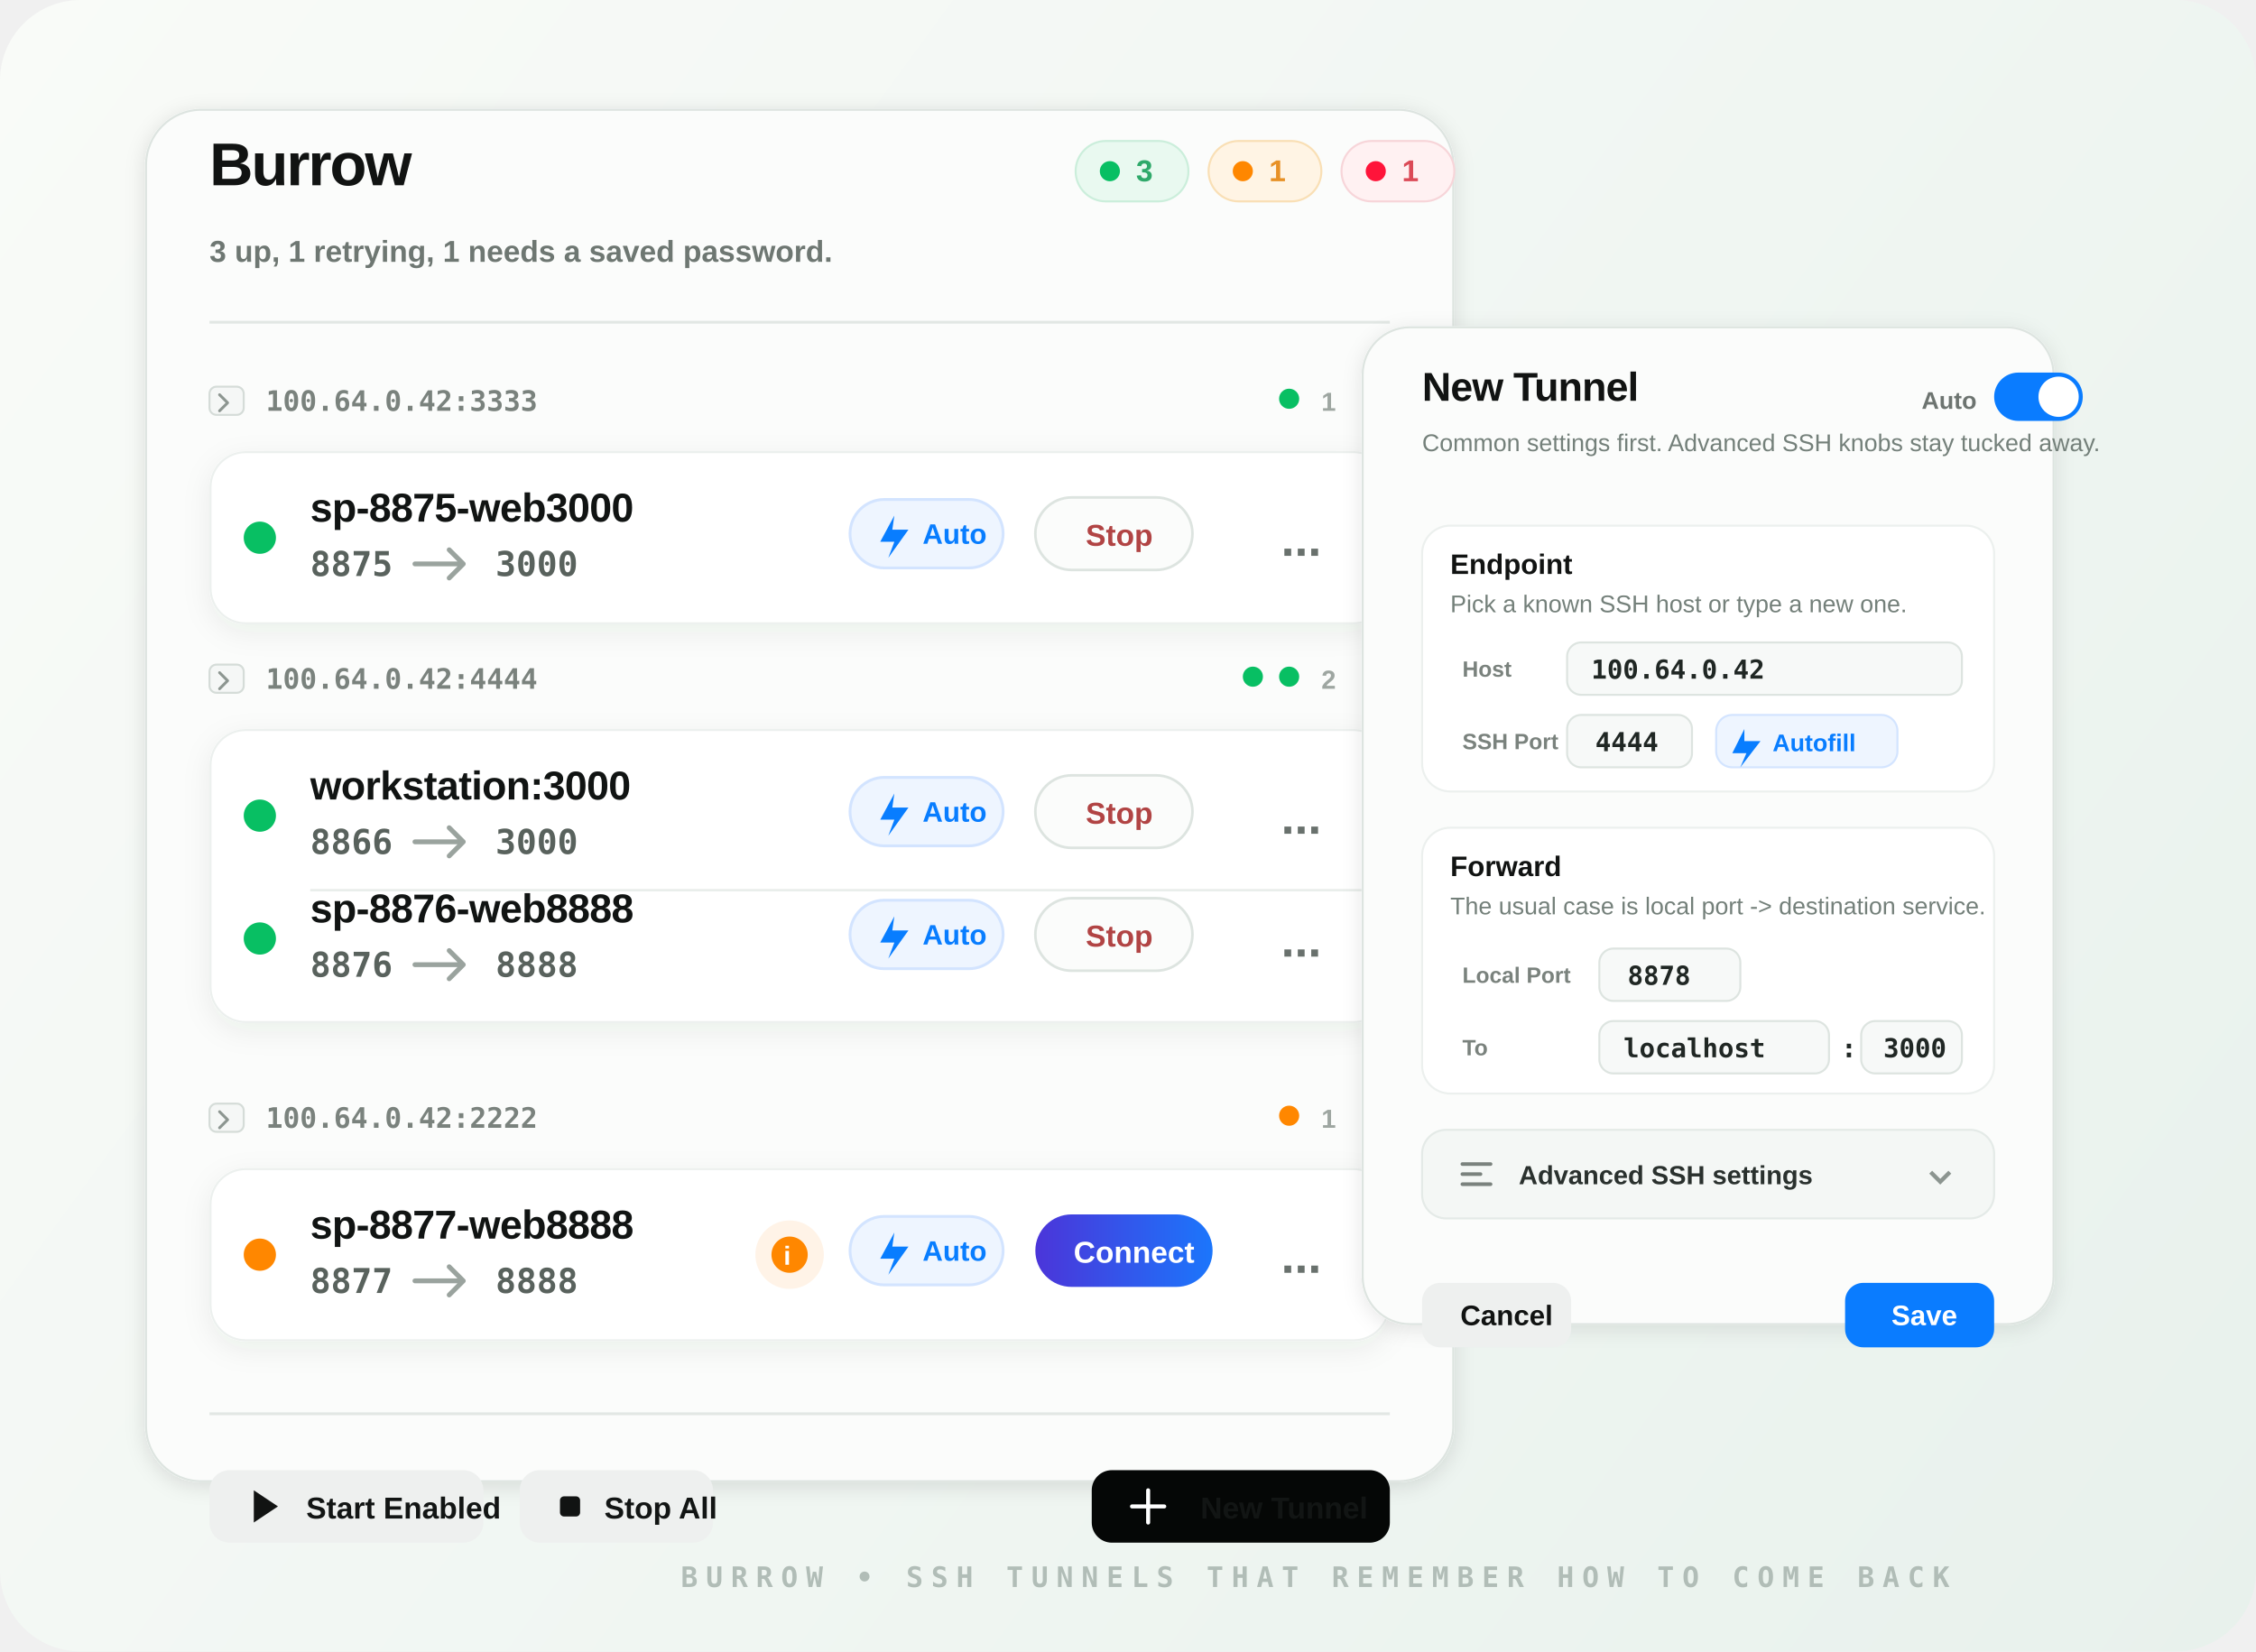
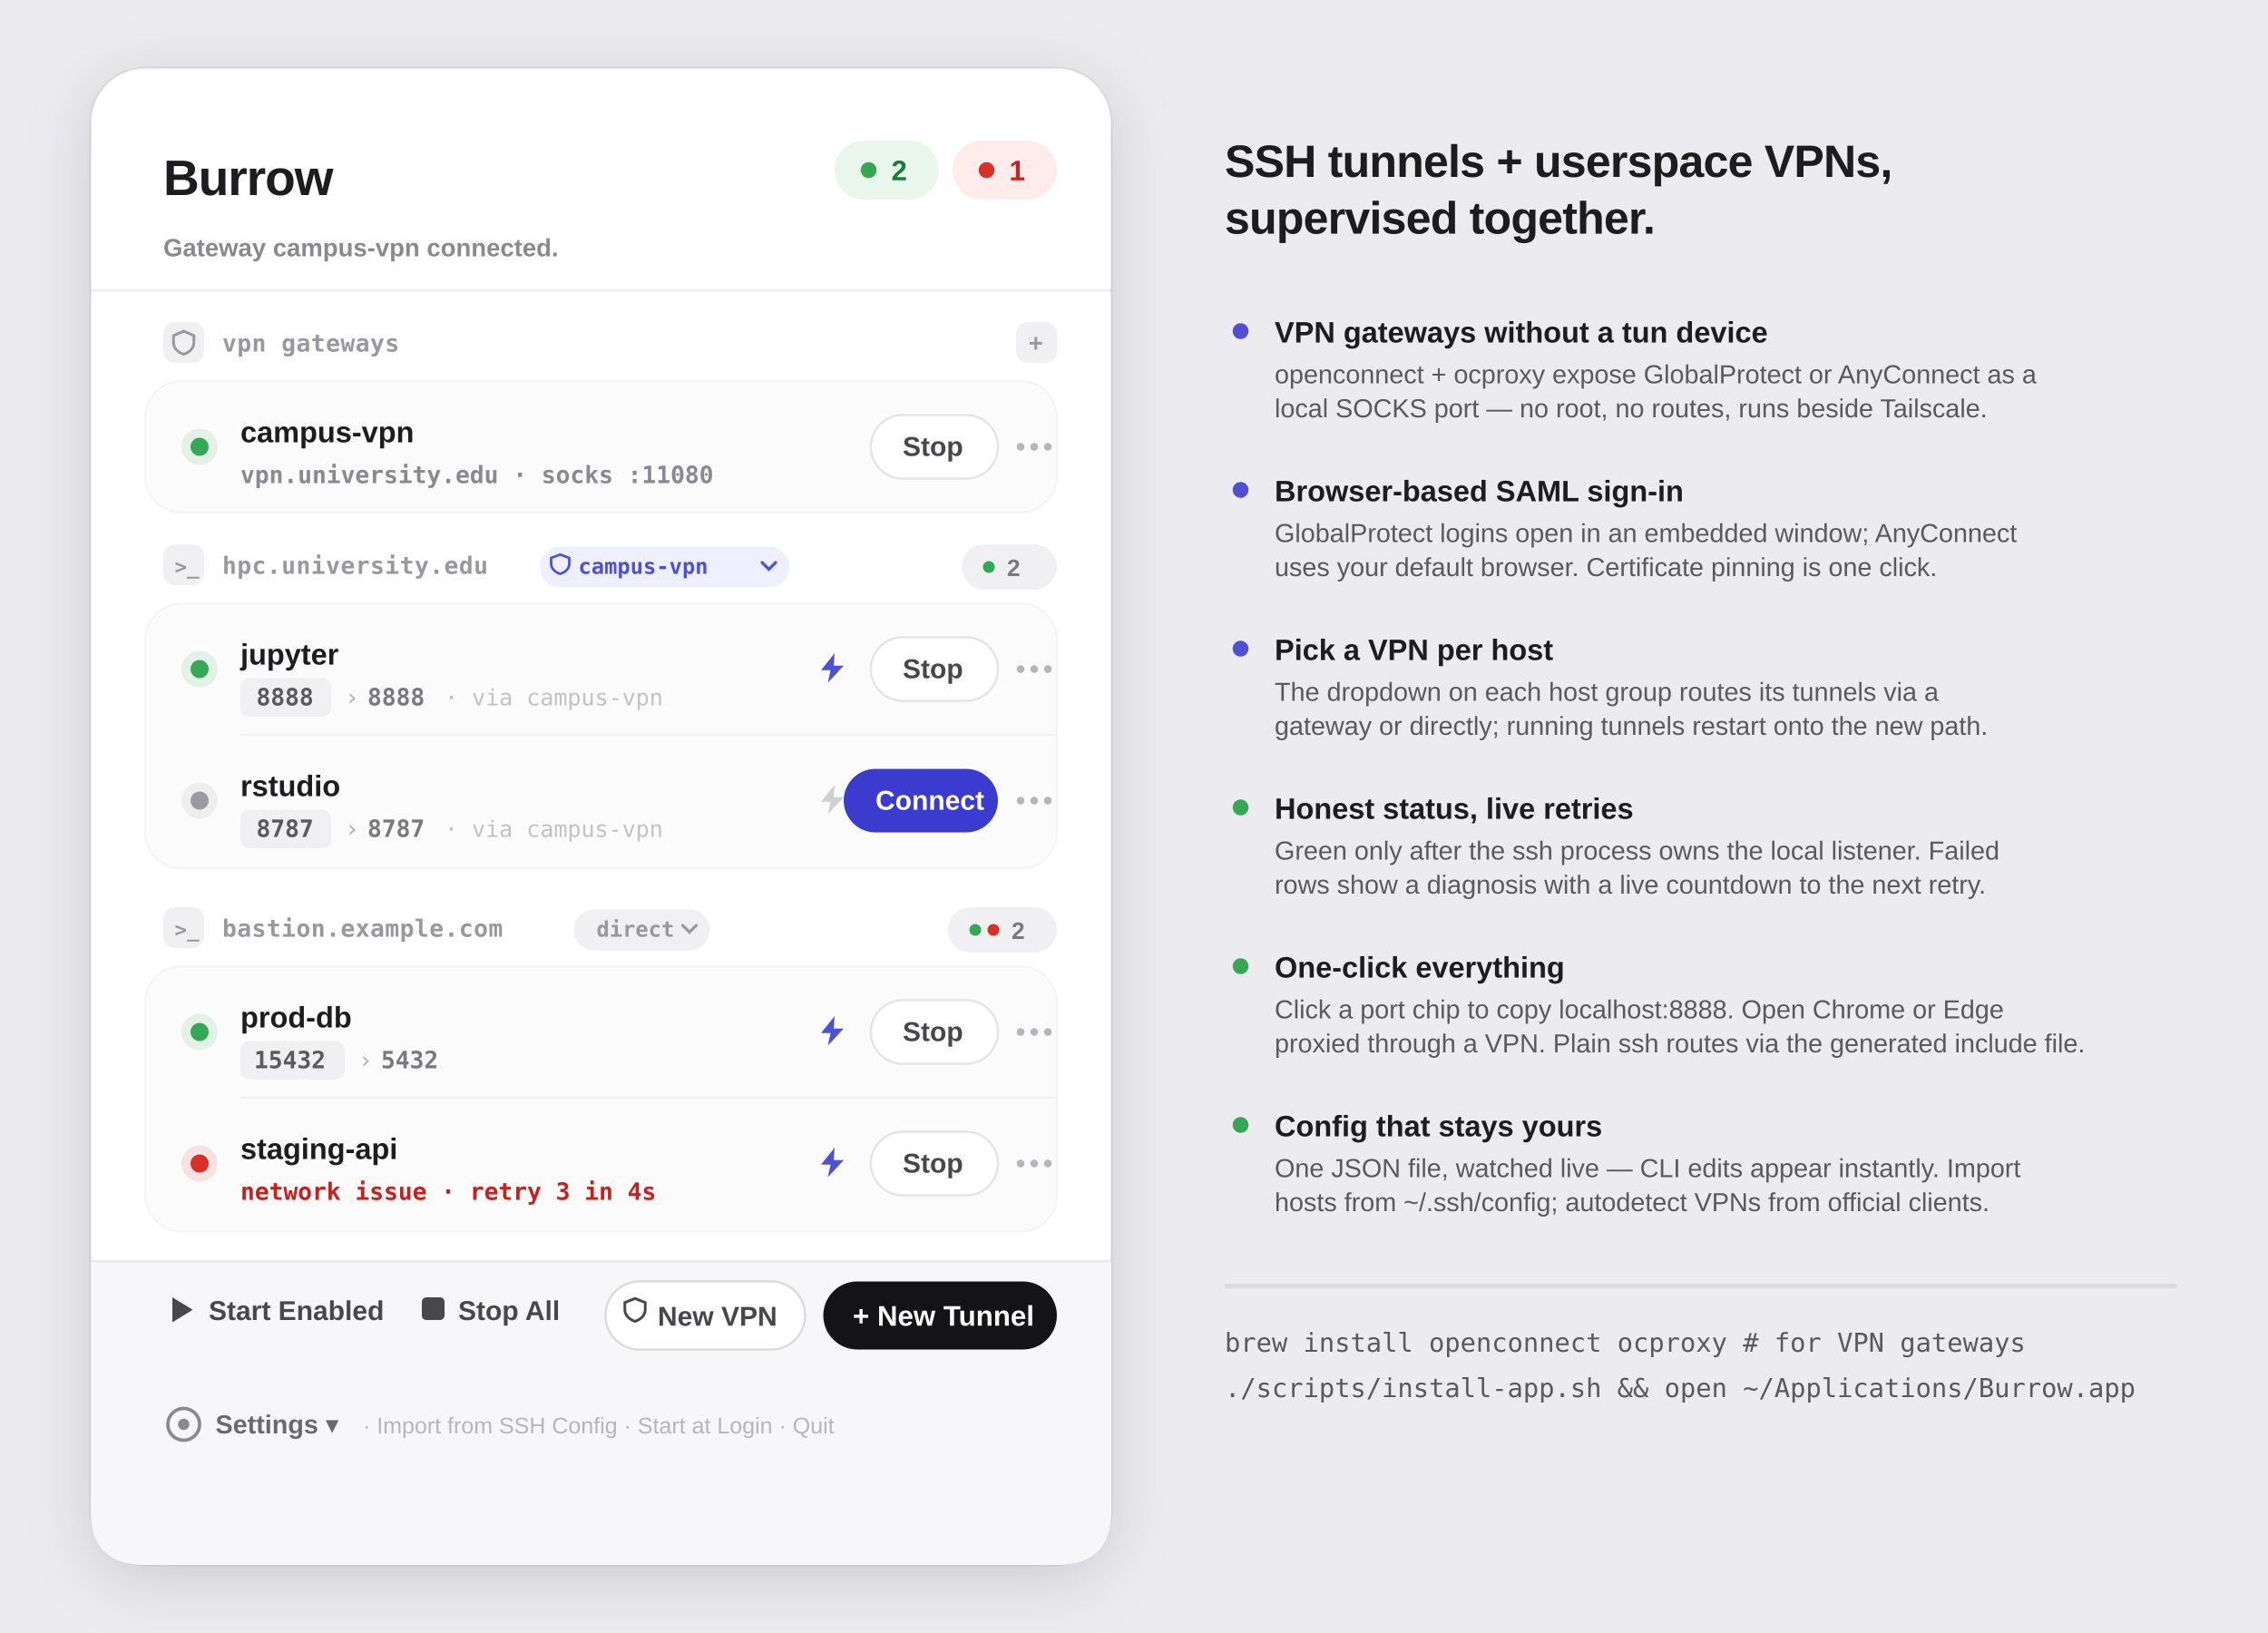
- <svg xmlns="http://www.w3.org/2000/svg" width="1120" height="820" viewBox="0 0 1120 820" fill="none">
+ <svg xmlns="http://www.w3.org/2000/svg" width="1000" height="720" viewBox="0 0 1000 720">
  <defs>
-     <linearGradient id="page" x1="0" y1="0" x2="1120" y2="820" gradientUnits="userSpaceOnUse">
-       <stop offset="0" stop-color="#F9FBF8" />
-       <stop offset="0.55" stop-color="#F0F6F2" />
-       <stop offset="1" stop-color="#E8F1EC" />
-     </linearGradient>
-     <linearGradient id="connect" x1="0" y1="0" x2="96" y2="0" gradientUnits="userSpaceOnUse">
-       <stop stop-color="#4B35D9" />
-       <stop offset="1" stop-color="#177CFF" />
-     </linearGradient>
-     <filter id="windowShadow" x="42" y="16" width="748" height="760" color-interpolation-filters="sRGB" filterUnits="userSpaceOnUse">
-       <feDropShadow dx="0" dy="22" stdDeviation="28" flood-color="#263D36" flood-opacity="0.18" />
-       <feDropShadow dx="0" dy="2" stdDeviation="5" flood-color="#1A2622" flood-opacity="0.12" />
+     <style>
+       .sans { font-family: -apple-system, "Helvetica Neue", Arial, sans-serif; }
+       .mono { font-family: "SF Mono", Menlo, monospace; }
+     </style>
+     <filter id="panelShadow" x="-20%" y="-20%" width="140%" height="140%">
+       <feDropShadow dx="0" dy="6" stdDeviation="14" flood-color="#000000" flood-opacity="0.14" />
    </filter>
-     <filter id="editorShadow" x="642" y="134" width="414" height="560" color-interpolation-filters="sRGB" filterUnits="userSpaceOnUse">
-       <feDropShadow dx="0" dy="20" stdDeviation="24" flood-color="#253B35" flood-opacity="0.18" />
-       <feDropShadow dx="0" dy="2" stdDeviation="5" flood-color="#1A2622" flood-opacity="0.10" />
-     </filter>
-     <filter id="cardShadow" x="-20%" y="-20%" width="140%" height="150%" color-interpolation-filters="sRGB">
-       <feDropShadow dx="0" dy="4" stdDeviation="7" flood-color="#263B36" flood-opacity="0.07" />
-     </filter>
-     <style>
-       .ui { font-family: -apple-system, BlinkMacSystemFont, "SF Pro Display", "Helvetica Neue", Arial, sans-serif; }
-       .mono { font-family: "SF Mono", ui-monospace, Menlo, Consolas, monospace; }
-       .title { font-size: 30px; font-weight: 780; letter-spacing: -0.9px; fill: #111312; }
-       .message { font-size: 15px; font-weight: 560; fill: #6E7772; }
-       .endpoint { font-size: 14px; font-weight: 720; fill: #7A827D; }
-       .endpointCount { font-size: 13px; font-weight: 760; fill: #9EA6A1; }
-       .name { font-size: 20px; font-weight: 780; letter-spacing: -0.28px; fill: #111413; }
-       .route { font-size: 17px; font-weight: 620; fill: #59625D; }
-       .chipText { font-size: 14px; font-weight: 760; }
-       .buttonText { font-size: 15px; font-weight: 760; }
-       .footerText { font-size: 15px; font-weight: 680; fill: #121514; }
-       .editorTitle { font-size: 20px; font-weight: 780; letter-spacing: -0.35px; fill: #111312; }
-       .editorCopy { font-size: 12px; font-weight: 540; fill: #74807A; }
-       .fieldLabel { font-size: 11px; font-weight: 720; fill: #7A827D; }
-       .fieldText { font-size: 13px; font-weight: 620; fill: #202724; }
-     </style>
  </defs>
-   <rect width="1120" height="820" rx="40" fill="url(#page)" />
-   <g class="ui" filter="url(#windowShadow)">
-     <rect x="72" y="54" width="650" height="682" rx="28" fill="#FBFCFB" />
-     <rect x="72.5" y="54.5" width="649" height="681" rx="27.5" stroke="#DDE4E0" />
+   <rect width="1000" height="720" fill="#ececf0" />
+   <rect x="40" y="30" width="450" height="660" rx="24" fill="#ffffff" stroke="#00000012" filter="url(#panelShadow)" />
+   <text x="72" y="86" class="sans" font-size="22" font-weight="700" fill="#1d1d1f" letter-spacing="-0.4">Burrow</text>
+   <rect x="368" y="62" width="46" height="26" rx="13" fill="#e8f6ec" />
+   <circle cx="383" cy="75" r="3.5" fill="#34a853" />
+   <text x="393" y="79.5" class="sans" font-size="12.5" font-weight="700" fill="#1e7c3a">2</text>
+   <rect x="420" y="62" width="46" height="26" rx="13" fill="#fdecea" />
+   <circle cx="435" cy="75" r="3.5" fill="#d93025" />
+   <text x="445" y="79.5" class="sans" font-size="12.5" font-weight="700" fill="#c5221f">1</text>
+   <text x="72" y="113" class="sans" font-size="11" font-weight="600" fill="#8a8a8e">Gateway campus-vpn connected.</text>
+   <line x1="40" y1="128" x2="490" y2="128" stroke="#00000010" />
+   <rect x="72" y="142" width="18" height="18" rx="5" fill="#f0f0f2" />
+   <path d="M81 146 L85.5 148 V151 C85.5 153.6 83.4 155.4 81 156.2 C78.6 155.4 76.5 153.6 76.5 151 V148 Z" fill="none" stroke="#98989d" stroke-width="1.2" />
+   <text x="98" y="155" class="mono" font-size="10.5" font-weight="700" fill="#98989d" letter-spacing="0.2">vpn gateways</text>
+   <rect x="448" y="142" width="18" height="18" rx="5" fill="#f0f0f2" />
+   <text x="453.5" y="155" class="sans" font-size="11" font-weight="700" fill="#98989d">+</text>
+   <rect x="64" y="168" width="402" height="58" rx="16" fill="#fbfbfc" stroke="#00000008" />
+   <circle cx="88" cy="197" r="8" fill="#34a853" opacity="0.12" />
+   <circle cx="88" cy="197" r="4" fill="#34a853" />
+   <text x="106" y="195" class="sans" font-size="13" font-weight="700" fill="#1d1d1f">campus-vpn</text>
+   <text x="106" y="213" class="mono" font-size="10.5" font-weight="600" fill="#8a8a8e">vpn.university.edu · socks :11080</text>
+   <rect x="384" y="183" width="56" height="28" rx="14" fill="#ffffff" stroke="#00000018" />
+   <text x="398" y="201" class="sans" font-size="12" font-weight="600" fill="#48484c">Stop</text>
+   <circle cx="450" cy="197" r="1.7" fill="#b6b6ba" />
+   <circle cx="456" cy="197" r="1.7" fill="#b6b6ba" />
+   <circle cx="462" cy="197" r="1.7" fill="#b6b6ba" />
+   <rect x="72" y="240" width="18" height="18" rx="5" fill="#f0f0f2" />
+   <text x="77" y="253" class="mono" font-size="9" font-weight="700" fill="#98989d">&gt;_</text>
+   <text x="98" y="253" class="mono" font-size="10.5" font-weight="700" fill="#98989d" letter-spacing="0.2">hpc.university.edu</text>
+   <rect x="238" y="241" width="110" height="18" rx="9" fill="#eef0ff" />
+   <path d="M247 244.5 L251 246 V248.6 C251 250.8 249.2 252.3 247 253 C244.8 252.3 243 250.8 243 248.6 V246 Z" fill="none" stroke="#5050d6" stroke-width="1.1" />
+   <text x="255" y="253" class="mono" font-size="9.5" font-weight="700" fill="#5050d6">campus-vpn</text>
+   <path d="M336 248 L339 251 L342 248" fill="none" stroke="#5050d6" stroke-width="1.3" stroke-linecap="round" />
+   <rect x="424" y="240" width="42" height="20" rx="10" fill="#f0f0f2" />
+   <circle cx="436" cy="250" r="2.6" fill="#34a853" />
+   <text x="444" y="254" class="sans" font-size="10.5" font-weight="700" fill="#7a7a7e">2</text>
+   <rect x="64" y="266" width="402" height="117" rx="16" fill="#fbfbfc" stroke="#00000008" />
+   <circle cx="88" cy="295" r="8" fill="#34a853" opacity="0.12" />
+   <circle cx="88" cy="295" r="4" fill="#34a853" />
+   <text x="106" y="293" class="sans" font-size="13" font-weight="700" fill="#1d1d1f">jupyter</text>
+   <rect x="106" y="299" width="40" height="17" rx="4" fill="#f0f0f2" />
+   <text x="113" y="311" class="mono" font-size="10.5" font-weight="700" fill="#5a5a5e">8888</text>
+   <text x="152" y="311" class="mono" font-size="10.5" fill="#b0b0b5">›</text>
+   <text x="162" y="311" class="mono" font-size="10.5" font-weight="600" fill="#7a7a7e">8888</text>
+   <text x="196" y="311" class="mono" font-size="10" fill="#c2c2c6">· via campus-vpn</text>
+   <g transform="translate(362,288)">
+     <path d="M6 0 L0 7.5 L4.2 7.5 L3 13 L10 5.5 L5.6 5.5 Z" fill="#5050d6" />
  </g>
-   <g class="ui" transform="translate(104 92)">
-     <text x="0" y="0" class="title">Burrow</text>
-     <text x="0" y="38" class="message">3 up, 1 retrying, 1 needs a saved password.</text>
-     <g transform="translate(430 -22)">
-       <rect width="56" height="30" rx="15" fill="#E9F9F0" stroke="#CBEEDB" />
-       <circle cx="17" cy="15" r="5" fill="#08BF63" />
-       <text x="30" y="20" font-size="15" font-weight="760" fill="#2FA96A">3</text>
-     </g>
-     <g transform="translate(496 -22)">
-       <rect width="56" height="30" rx="15" fill="#FFF4E4" stroke="#F9DFB5" />
-       <circle cx="17" cy="15" r="5" fill="#FF8700" />
-       <text x="30" y="20" font-size="15" font-weight="760" fill="#E79025">1</text>
-     </g>
-     <g transform="translate(562 -22)">
-       <rect width="56" height="30" rx="15" fill="#FFF1F2" stroke="#F7D5D9" />
-       <circle cx="17" cy="15" r="5" fill="#FF143A" />
-       <text x="30" y="20" font-size="15" font-weight="760" fill="#DB4A57">1</text>
-     </g>
-     <line x1="0" y1="68" x2="586" y2="68" stroke="#E2E7E4" stroke-width="1.4" />
-     <g transform="translate(0 112)">
-       <rect x="0" y="-12" width="17" height="14" rx="3.5" fill="#F5F7F6" stroke="#D5DCD8" />
-       <path d="M5 0L9 -4L5 -8" stroke="#8D9691" stroke-width="1.4" stroke-linecap="round" stroke-linejoin="round" />
-       <text x="28" y="0" class="mono endpoint">100.64.0.42:3333</text>
-       <circle cx="536" cy="-6" r="5" fill="#08BF63" />
-       <text x="552" y="0" class="endpointCount">1</text>
-       <g filter="url(#cardShadow)">
-         <rect x="0" y="20" width="586" height="86" rx="18" fill="#FFFFFF" />
-         <rect x="0.5" y="20.5" width="585" height="85" rx="17.5" stroke="#ECF0EE" />
-       </g>
-       <circle cx="25" cy="63" r="8" fill="#08BF63" />
-       <text x="50" y="55" class="name">sp-8875-web3000</text>
-       <text x="50" y="82" class="mono route">8875</text>
-       <path d="M102 76H126M126 76L119 69M126 76L119 83" stroke="#9AA39E" stroke-width="2.4" stroke-linecap="round" stroke-linejoin="round" />
-       <text x="142" y="82" class="mono route">3000</text>
-       <g transform="translate(318 44)">
-         <rect width="76" height="34" rx="17" fill="#EEF5FF" stroke="#D3E4FF" stroke-width="1.4" />
-         <path d="M22 8L15 21H22L19 29L29 15H21L22 8Z" fill="#087DFF" />
-         <text x="36" y="22" class="chipText" fill="#087DFF">Auto</text>
-       </g>
-       <g transform="translate(410 43)">
-         <rect width="78" height="36" rx="18" fill="#FBFCFB" stroke="#DDE4E0" stroke-width="1.3" />
-         <text x="25" y="24" class="buttonText" fill="#B14444">Stop</text>
-       </g>
-       <text x="532" y="72" font-size="24" font-weight="800" fill="#69716D">...</text>
-     </g>
-     <g transform="translate(0 250)">
-       <rect x="0" y="-12" width="17" height="14" rx="3.5" fill="#F5F7F6" stroke="#D5DCD8" />
-       <path d="M5 0L9 -4L5 -8" stroke="#8D9691" stroke-width="1.4" stroke-linecap="round" stroke-linejoin="round" />
-       <text x="28" y="0" class="mono endpoint">100.64.0.42:4444</text>
-       <circle cx="518" cy="-6" r="5" fill="#08BF63" />
-       <circle cx="536" cy="-6" r="5" fill="#08BF63" />
-       <text x="552" y="0" class="endpointCount">2</text>
-       <g filter="url(#cardShadow)">
-         <rect x="0" y="20" width="586" height="146" rx="18" fill="#FFFFFF" />
-         <rect x="0.5" y="20.5" width="585" height="145" rx="17.5" stroke="#ECF0EE" />
-       </g>
-       <circle cx="25" cy="63" r="8" fill="#08BF63" />
-       <text x="50" y="55" class="name">workstation:3000</text>
-       <text x="50" y="82" class="mono route">8866</text>
-       <path d="M102 76H126M126 76L119 69M126 76L119 83" stroke="#9AA39E" stroke-width="2.4" stroke-linecap="round" stroke-linejoin="round" />
-       <text x="142" y="82" class="mono route">3000</text>
-       <g transform="translate(318 44)">
-         <rect width="76" height="34" rx="17" fill="#EEF5FF" stroke="#D3E4FF" stroke-width="1.4" />
-         <path d="M22 8L15 21H22L19 29L29 15H21L22 8Z" fill="#087DFF" />
-         <text x="36" y="22" class="chipText" fill="#087DFF">Auto</text>
-       </g>
-       <g transform="translate(410 43)">
-         <rect width="78" height="36" rx="18" fill="#FBFCFB" stroke="#DDE4E0" stroke-width="1.3" />
-         <text x="25" y="24" class="buttonText" fill="#B14444">Stop</text>
-       </g>
-       <text x="532" y="72" font-size="24" font-weight="800" fill="#69716D">...</text>
-       <line x1="50" y1="100" x2="586" y2="100" stroke="#E9EEEB" stroke-width="1.2" />
-       <circle cx="25" cy="124" r="8" fill="#08BF63" />
-       <text x="50" y="116" class="name">sp-8876-web8888</text>
-       <text x="50" y="143" class="mono route">8876</text>
-       <path d="M102 137H126M126 137L119 130M126 137L119 144" stroke="#9AA39E" stroke-width="2.4" stroke-linecap="round" stroke-linejoin="round" />
-       <text x="142" y="143" class="mono route">8888</text>
-       <g transform="translate(318 105)">
-         <rect width="76" height="34" rx="17" fill="#EEF5FF" stroke="#D3E4FF" stroke-width="1.4" />
-         <path d="M22 8L15 21H22L19 29L29 15H21L22 8Z" fill="#087DFF" />
-         <text x="36" y="22" class="chipText" fill="#087DFF">Auto</text>
-       </g>
-       <g transform="translate(410 104)">
-         <rect width="78" height="36" rx="18" fill="#FBFCFB" stroke="#DDE4E0" stroke-width="1.3" />
-         <text x="25" y="24" class="buttonText" fill="#B14444">Stop</text>
-       </g>
-       <text x="532" y="133" font-size="24" font-weight="800" fill="#69716D">...</text>
-     </g>
-     <g transform="translate(0 468)">
-       <rect x="0" y="-12" width="17" height="14" rx="3.5" fill="#F5F7F6" stroke="#D5DCD8" />
-       <path d="M5 0L9 -4L5 -8" stroke="#8D9691" stroke-width="1.4" stroke-linecap="round" stroke-linejoin="round" />
-       <text x="28" y="0" class="mono endpoint">100.64.0.42:2222</text>
-       <circle cx="536" cy="-6" r="5" fill="#FF8700" />
-       <text x="552" y="0" class="endpointCount">1</text>
-       <g filter="url(#cardShadow)">
-         <rect x="0" y="20" width="586" height="86" rx="18" fill="#FFFFFF" />
-         <rect x="0.5" y="20.5" width="585" height="85" rx="17.5" stroke="#ECF0EE" />
-       </g>
-       <circle cx="25" cy="63" r="8" fill="#FF8700" />
-       <text x="50" y="55" class="name">sp-8877-web8888</text>
-       <text x="50" y="82" class="mono route">8877</text>
-       <path d="M102 76H126M126 76L119 69M126 76L119 83" stroke="#9AA39E" stroke-width="2.4" stroke-linecap="round" stroke-linejoin="round" />
-       <text x="142" y="82" class="mono route">8888</text>
-       <circle cx="288" cy="63" r="17" fill="#FFF3E7" />
-       <circle cx="288" cy="63" r="9" fill="#FF8700" />
-       <text x="285" y="68" font-size="13" font-weight="800" fill="#FFFFFF">i</text>
-       <g transform="translate(318 44)">
-         <rect width="76" height="34" rx="17" fill="#EEF5FF" stroke="#D3E4FF" stroke-width="1.4" />
-         <path d="M22 8L15 21H22L19 29L29 15H21L22 8Z" fill="#087DFF" />
-         <text x="36" y="22" class="chipText" fill="#087DFF">Auto</text>
-       </g>
-       <g transform="translate(410 43)">
-         <rect width="88" height="36" rx="18" fill="url(#connect)" />
-         <text x="19" y="24" class="buttonText" fill="#FFFFFF">Connect</text>
-       </g>
-       <text x="532" y="72" font-size="24" font-weight="800" fill="#69716D">...</text>
-     </g>
-     <line x1="0" y1="610" x2="586" y2="610" stroke="#E2E7E4" stroke-width="1.4" />
-     <g transform="translate(0 638)">
-       <rect width="136" height="36" rx="10" fill="#EEF0EF" />
-       <path d="M22 10L34 18L22 26V10Z" fill="#111312" />
-       <text x="48" y="24" class="footerText">Start Enabled</text>
-       <rect x="154" width="96" height="36" rx="10" fill="#EEF0EF" />
-       <rect x="174" y="13" width="10" height="10" rx="2" fill="#111312" />
-       <text x="196" y="24" class="footerText">Stop All</text>
-       <rect x="438" width="148" height="36" rx="10" fill="#050706" />
-       <path d="M466 10V26M458 18H474" stroke="#FFFFFF" stroke-width="2" stroke-linecap="round" />
-       <text x="492" y="24" class="footerText" fill="#FFFFFF">New Tunnel</text>
-     </g>
+   <rect x="384" y="281" width="56" height="28" rx="14" fill="#ffffff" stroke="#00000018" />
+   <text x="398" y="299" class="sans" font-size="12" font-weight="600" fill="#48484c">Stop</text>
+   <circle cx="450" cy="295" r="1.7" fill="#b6b6ba" />
+   <circle cx="456" cy="295" r="1.7" fill="#b6b6ba" />
+   <circle cx="462" cy="295" r="1.7" fill="#b6b6ba" />
+   <line x1="106" y1="324" x2="466" y2="324" stroke="#00000008" />
+   <circle cx="88" cy="353" r="8" fill="#9a9aa0" opacity="0.14" />
+   <circle cx="88" cy="353" r="4" fill="#9a9aa0" />
+   <text x="106" y="351" class="sans" font-size="13" font-weight="700" fill="#1d1d1f">rstudio</text>
+   <rect x="106" y="357" width="40" height="17" rx="4" fill="#f0f0f2" />
+   <text x="113" y="369" class="mono" font-size="10.5" font-weight="700" fill="#5a5a5e">8787</text>
+   <text x="152" y="369" class="mono" font-size="10.5" fill="#b0b0b5">›</text>
+   <text x="162" y="369" class="mono" font-size="10.5" font-weight="600" fill="#7a7a7e">8787</text>
+   <text x="196" y="369" class="mono" font-size="10" fill="#c2c2c6">· via campus-vpn</text>
+   <g transform="translate(362,346)">
+     <path d="M6 0 L0 7.5 L4.2 7.5 L3 13 L10 5.5 L5.6 5.5 Z" fill="#cfcfd4" />
  </g>
-   <g class="ui" filter="url(#editorShadow)">
-     <rect x="676" y="162" width="344" height="496" rx="24" fill="#FBFCFB" />
-     <rect x="676.5" y="162.5" width="343" height="495" rx="23.5" stroke="#DDE4E0" />
+   <rect x="372" y="339" width="68" height="28" rx="14" fill="#3b3bd0" />
+   <text x="386" y="357" class="sans" font-size="12" font-weight="700" fill="#ffffff">Connect</text>
+   <circle cx="450" cy="353" r="1.7" fill="#b6b6ba" />
+   <circle cx="456" cy="353" r="1.7" fill="#b6b6ba" />
+   <circle cx="462" cy="353" r="1.7" fill="#b6b6ba" />
+   <rect x="72" y="400" width="18" height="18" rx="5" fill="#f0f0f2" />
+   <text x="77" y="413" class="mono" font-size="9" font-weight="700" fill="#98989d">&gt;_</text>
+   <text x="98" y="413" class="mono" font-size="10.5" font-weight="700" fill="#98989d" letter-spacing="0.2">bastion.example.com</text>
+   <rect x="253" y="401" width="60" height="18" rx="9" fill="#f0f0f2" />
+   <text x="263" y="413" class="mono" font-size="9.5" font-weight="700" fill="#98989d">direct</text>
+   <path d="M301 408 L304 411 L307 408" fill="none" stroke="#98989d" stroke-width="1.3" stroke-linecap="round" />
+   <rect x="418" y="400" width="48" height="20" rx="10" fill="#f0f0f2" />
+   <circle cx="430" cy="410" r="2.6" fill="#34a853" />
+   <circle cx="438" cy="410" r="2.6" fill="#d93025" />
+   <text x="446" y="414" class="sans" font-size="10.5" font-weight="700" fill="#7a7a7e">2</text>
+   <rect x="64" y="426" width="402" height="117" rx="16" fill="#fbfbfc" stroke="#00000008" />
+   <circle cx="88" cy="455" r="8" fill="#34a853" opacity="0.12" />
+   <circle cx="88" cy="455" r="4" fill="#34a853" />
+   <text x="106" y="453" class="sans" font-size="13" font-weight="700" fill="#1d1d1f">prod-db</text>
+   <rect x="106" y="459" width="46" height="17" rx="4" fill="#f0f0f2" />
+   <text x="112" y="471" class="mono" font-size="10.5" font-weight="700" fill="#5a5a5e">15432</text>
+   <text x="158" y="471" class="mono" font-size="10.5" fill="#b0b0b5">›</text>
+   <text x="168" y="471" class="mono" font-size="10.5" font-weight="600" fill="#7a7a7e">5432</text>
+   <g transform="translate(362,448)">
+     <path d="M6 0 L0 7.5 L4.2 7.5 L3 13 L10 5.5 L5.6 5.5 Z" fill="#5050d6" />
  </g>
-   <g class="ui" transform="translate(706 199)">
-     <text x="0" y="0" class="editorTitle">New Tunnel</text>
-     <text x="0" y="25" class="editorCopy">Common settings first. Advanced SSH knobs stay tucked away.</text>
-     <text x="248" y="4" font-size="12" font-weight="720" fill="#6D7470">Auto</text>
-     <rect x="284" y="-14" width="44" height="24" rx="12" fill="#0A7CFF" />
-     <circle cx="316" cy="-2" r="10" fill="#FFFFFF" />
-     <g transform="translate(0 62)">
-       <rect width="284" height="132" rx="14" fill="#FFFFFF" stroke="#ECF0EE" />
-       <text x="14" y="24" font-size="14" font-weight="780" fill="#111312">Endpoint</text>
-       <text x="14" y="43" class="editorCopy">Pick a known SSH host or type a new one.</text>
-       <text x="20" y="75" class="fieldLabel">Host</text>
-       <rect x="72" y="58" width="196" height="26" rx="7" fill="#F7F9F8" stroke="#DDE4E0" />
-       <text x="84" y="76" class="mono fieldText">100.64.0.42</text>
-       <text x="20" y="111" class="fieldLabel">SSH Port</text>
-       <rect x="72" y="94" width="62" height="26" rx="7" fill="#F7F9F8" stroke="#DDE4E0" />
-       <text x="86" y="112" class="mono fieldText">4444</text>
-       <rect x="146" y="94" width="90" height="26" rx="8" fill="#EEF5FF" stroke="#D3E4FF" />
-       <path d="M160 101L154 113H161L158 120L168 107H160L160 101Z" fill="#087DFF" />
-       <text x="174" y="112" font-size="12" font-weight="760" fill="#087DFF">Autofill</text>
-     </g>
-     <g transform="translate(0 212)">
-       <rect width="284" height="132" rx="14" fill="#FFFFFF" stroke="#ECF0EE" />
-       <text x="14" y="24" font-size="14" font-weight="780" fill="#111312">Forward</text>
-       <text x="14" y="43" class="editorCopy">The usual case is local port -&gt; destination service.</text>
-       <text x="20" y="77" class="fieldLabel">Local Port</text>
-       <rect x="88" y="60" width="70" height="26" rx="7" fill="#F7F9F8" stroke="#DDE4E0" />
-       <text x="102" y="78" class="mono fieldText">8878</text>
-       <text x="20" y="113" class="fieldLabel">To</text>
-       <rect x="88" y="96" width="114" height="26" rx="7" fill="#F7F9F8" stroke="#DDE4E0" />
-       <text x="100" y="114" class="mono fieldText">localhost</text>
-       <text x="208" y="114" class="mono fieldText">:</text>
-       <rect x="218" y="96" width="50" height="26" rx="7" fill="#F7F9F8" stroke="#DDE4E0" />
-       <text x="229" y="114" class="mono fieldText">3000</text>
-     </g>
-     <g transform="translate(0 362)">
-       <rect width="284" height="44" rx="12" fill="#F4F7F5" stroke="#E4EAE7" />
-       <path d="M20 17H34M20 22H29M20 27H34" stroke="#7A827D" stroke-width="1.8" stroke-linecap="round" />
-       <text x="48" y="27" font-size="13" font-weight="720" fill="#2A312E">Advanced SSH settings</text>
-       <text x="250" y="27" font-size="18" font-weight="700" fill="#8C9590">⌄</text>
-     </g>
-     <g transform="translate(0 438)">
-       <rect width="74" height="32" rx="9" fill="#EEF0EF" />
-       <text x="19" y="21" font-size="14" font-weight="680" fill="#111312">Cancel</text>
-       <rect x="210" width="74" height="32" rx="9" fill="#0A7CFF" />
-       <text x="233" y="21" font-size="14" font-weight="760" fill="#FFFFFF">Save</text>
-     </g>
+   <rect x="384" y="441" width="56" height="28" rx="14" fill="#ffffff" stroke="#00000018" />
+   <text x="398" y="459" class="sans" font-size="12" font-weight="600" fill="#48484c">Stop</text>
+   <circle cx="450" cy="455" r="1.7" fill="#b6b6ba" />
+   <circle cx="456" cy="455" r="1.7" fill="#b6b6ba" />
+   <circle cx="462" cy="455" r="1.7" fill="#b6b6ba" />
+   <line x1="106" y1="484" x2="466" y2="484" stroke="#00000008" />
+   <circle cx="88" cy="513" r="8" fill="#d93025" opacity="0.12" />
+   <circle cx="88" cy="513" r="4" fill="#d93025" />
+   <text x="106" y="511" class="sans" font-size="13" font-weight="700" fill="#1d1d1f">staging-api</text>
+   <text x="106" y="529" class="mono" font-size="10.5" font-weight="600" fill="#c5221f">network issue · retry 3 in 4s</text>
+   <g transform="translate(362,506)">
+     <path d="M6 0 L0 7.5 L4.2 7.5 L3 13 L10 5.5 L5.6 5.5 Z" fill="#5050d6" />
  </g>
-   <text x="338" y="788" class="mono" font-size="14" font-weight="720" letter-spacing="4" fill="#B1BDB7">BURROW • SSH TUNNELS THAT REMEMBER HOW TO COME BACK</text>
+   <rect x="384" y="499" width="56" height="28" rx="14" fill="#ffffff" stroke="#00000018" />
+   <text x="398" y="517" class="sans" font-size="12" font-weight="600" fill="#48484c">Stop</text>
+   <circle cx="450" cy="513" r="1.7" fill="#b6b6ba" />
+   <circle cx="456" cy="513" r="1.7" fill="#b6b6ba" />
+   <circle cx="462" cy="513" r="1.7" fill="#b6b6ba" />
+   <path d="M40 556 H490 V666 Q490 690 466 690 H64 Q40 690 40 666 Z" fill="#f7f7f9" />
+   <line x1="40" y1="556" x2="490" y2="556" stroke="#00000010" />
+   <g transform="translate(76,572)">
+     <path d="M0 0 L9 5.5 L0 11 Z" fill="#48484c" />
+   </g>
+   <text x="92" y="582" class="sans" font-size="12" font-weight="600" fill="#48484c">Start Enabled</text>
+   <rect x="186" y="572" width="10" height="10" rx="2" fill="#48484c" />
+   <text x="202" y="582" class="sans" font-size="12" font-weight="600" fill="#48484c">Stop All</text>
+   <rect x="267" y="565" width="88" height="30" rx="15" fill="#ffffff" stroke="#00000020" />
+   <path d="M280 572.5 L284.5 574.3 V577.4 C284.5 580 282.4 581.8 280 582.6 C277.6 581.8 275.5 580 275.5 577.4 V574.3 Z" fill="none" stroke="#48484c" stroke-width="1.2" />
+   <text x="290" y="584.5" class="sans" font-size="12" font-weight="600" fill="#48484c">New VPN</text>
+   <rect x="363" y="565" width="103" height="30" rx="15" fill="#141416" />
+   <text x="376" y="584.5" class="sans" font-size="12.5" font-weight="700" fill="#ffffff">+ New Tunnel</text>
+   <circle cx="81" cy="628" r="7" fill="none" stroke="#8a8a8e" stroke-width="1.5" />
+   <circle cx="81" cy="628" r="2.5" fill="#8a8a8e" />
+   <text x="95" y="632" class="sans" font-size="11.5" font-weight="600" fill="#6a6a6e">Settings ▾</text>
+   <text x="160" y="632" class="sans" font-size="10" fill="#b6b6ba">· Import from SSH Config · Start at Login · Quit</text>
+   <text x="540" y="78" class="sans" font-size="20" font-weight="700" fill="#1d1d1f" letter-spacing="-0.3">SSH tunnels + userspace VPNs,</text>
+   <text x="540" y="103" class="sans" font-size="20" font-weight="700" fill="#1d1d1f" letter-spacing="-0.3">supervised together.</text>
+   <circle cx="547" cy="146" r="3.5" fill="#5050d6" />
+   <text x="562" y="151" class="sans" font-size="13" font-weight="700" fill="#1d1d1f">VPN gateways without a tun device</text>
+   <text x="562" y="169" class="sans" font-size="11.5" fill="#5a5a5e">openconnect + ocproxy expose GlobalProtect or AnyConnect as a</text>
+   <text x="562" y="184" class="sans" font-size="11.5" fill="#5a5a5e">local SOCKS port — no root, no routes, runs beside Tailscale.</text>
+   <circle cx="547" cy="216" r="3.5" fill="#5050d6" />
+   <text x="562" y="221" class="sans" font-size="13" font-weight="700" fill="#1d1d1f">Browser-based SAML sign-in</text>
+   <text x="562" y="239" class="sans" font-size="11.5" fill="#5a5a5e">GlobalProtect logins open in an embedded window; AnyConnect</text>
+   <text x="562" y="254" class="sans" font-size="11.5" fill="#5a5a5e">uses your default browser. Certificate pinning is one click.</text>
+   <circle cx="547" cy="286" r="3.5" fill="#5050d6" />
+   <text x="562" y="291" class="sans" font-size="13" font-weight="700" fill="#1d1d1f">Pick a VPN per host</text>
+   <text x="562" y="309" class="sans" font-size="11.5" fill="#5a5a5e">The dropdown on each host group routes its tunnels via a</text>
+   <text x="562" y="324" class="sans" font-size="11.5" fill="#5a5a5e">gateway or directly; running tunnels restart onto the new path.</text>
+   <circle cx="547" cy="356" r="3.5" fill="#34a853" />
+   <text x="562" y="361" class="sans" font-size="13" font-weight="700" fill="#1d1d1f">Honest status, live retries</text>
+   <text x="562" y="379" class="sans" font-size="11.5" fill="#5a5a5e">Green only after the ssh process owns the local listener. Failed</text>
+   <text x="562" y="394" class="sans" font-size="11.5" fill="#5a5a5e">rows show a diagnosis with a live countdown to the next retry.</text>
+   <circle cx="547" cy="426" r="3.5" fill="#34a853" />
+   <text x="562" y="431" class="sans" font-size="13" font-weight="700" fill="#1d1d1f">One-click everything</text>
+   <text x="562" y="449" class="sans" font-size="11.5" fill="#5a5a5e">Click a port chip to copy localhost:8888. Open Chrome or Edge</text>
+   <text x="562" y="464" class="sans" font-size="11.5" fill="#5a5a5e">proxied through a VPN. Plain ssh routes via the generated include file.</text>
+   <circle cx="547" cy="496" r="3.5" fill="#34a853" />
+   <text x="562" y="501" class="sans" font-size="13" font-weight="700" fill="#1d1d1f">Config that stays yours</text>
+   <text x="562" y="519" class="sans" font-size="11.5" fill="#5a5a5e">One JSON file, watched live — CLI edits appear instantly. Import</text>
+   <text x="562" y="534" class="sans" font-size="11.5" fill="#5a5a5e">hosts from ~/.ssh/config; autodetect VPNs from official clients.</text>
+   <rect x="540" y="566" width="420" height="2" rx="1" fill="#00000010" />
+   <text x="540" y="596" class="mono" font-size="11.5" fill="#5a5a5e">brew install openconnect ocproxy   # for VPN gateways</text>
+   <text x="540" y="616" class="mono" font-size="11.5" fill="#5a5a5e">./scripts/install-app.sh &amp;&amp; open ~/Applications/Burrow.app</text>
</svg>
